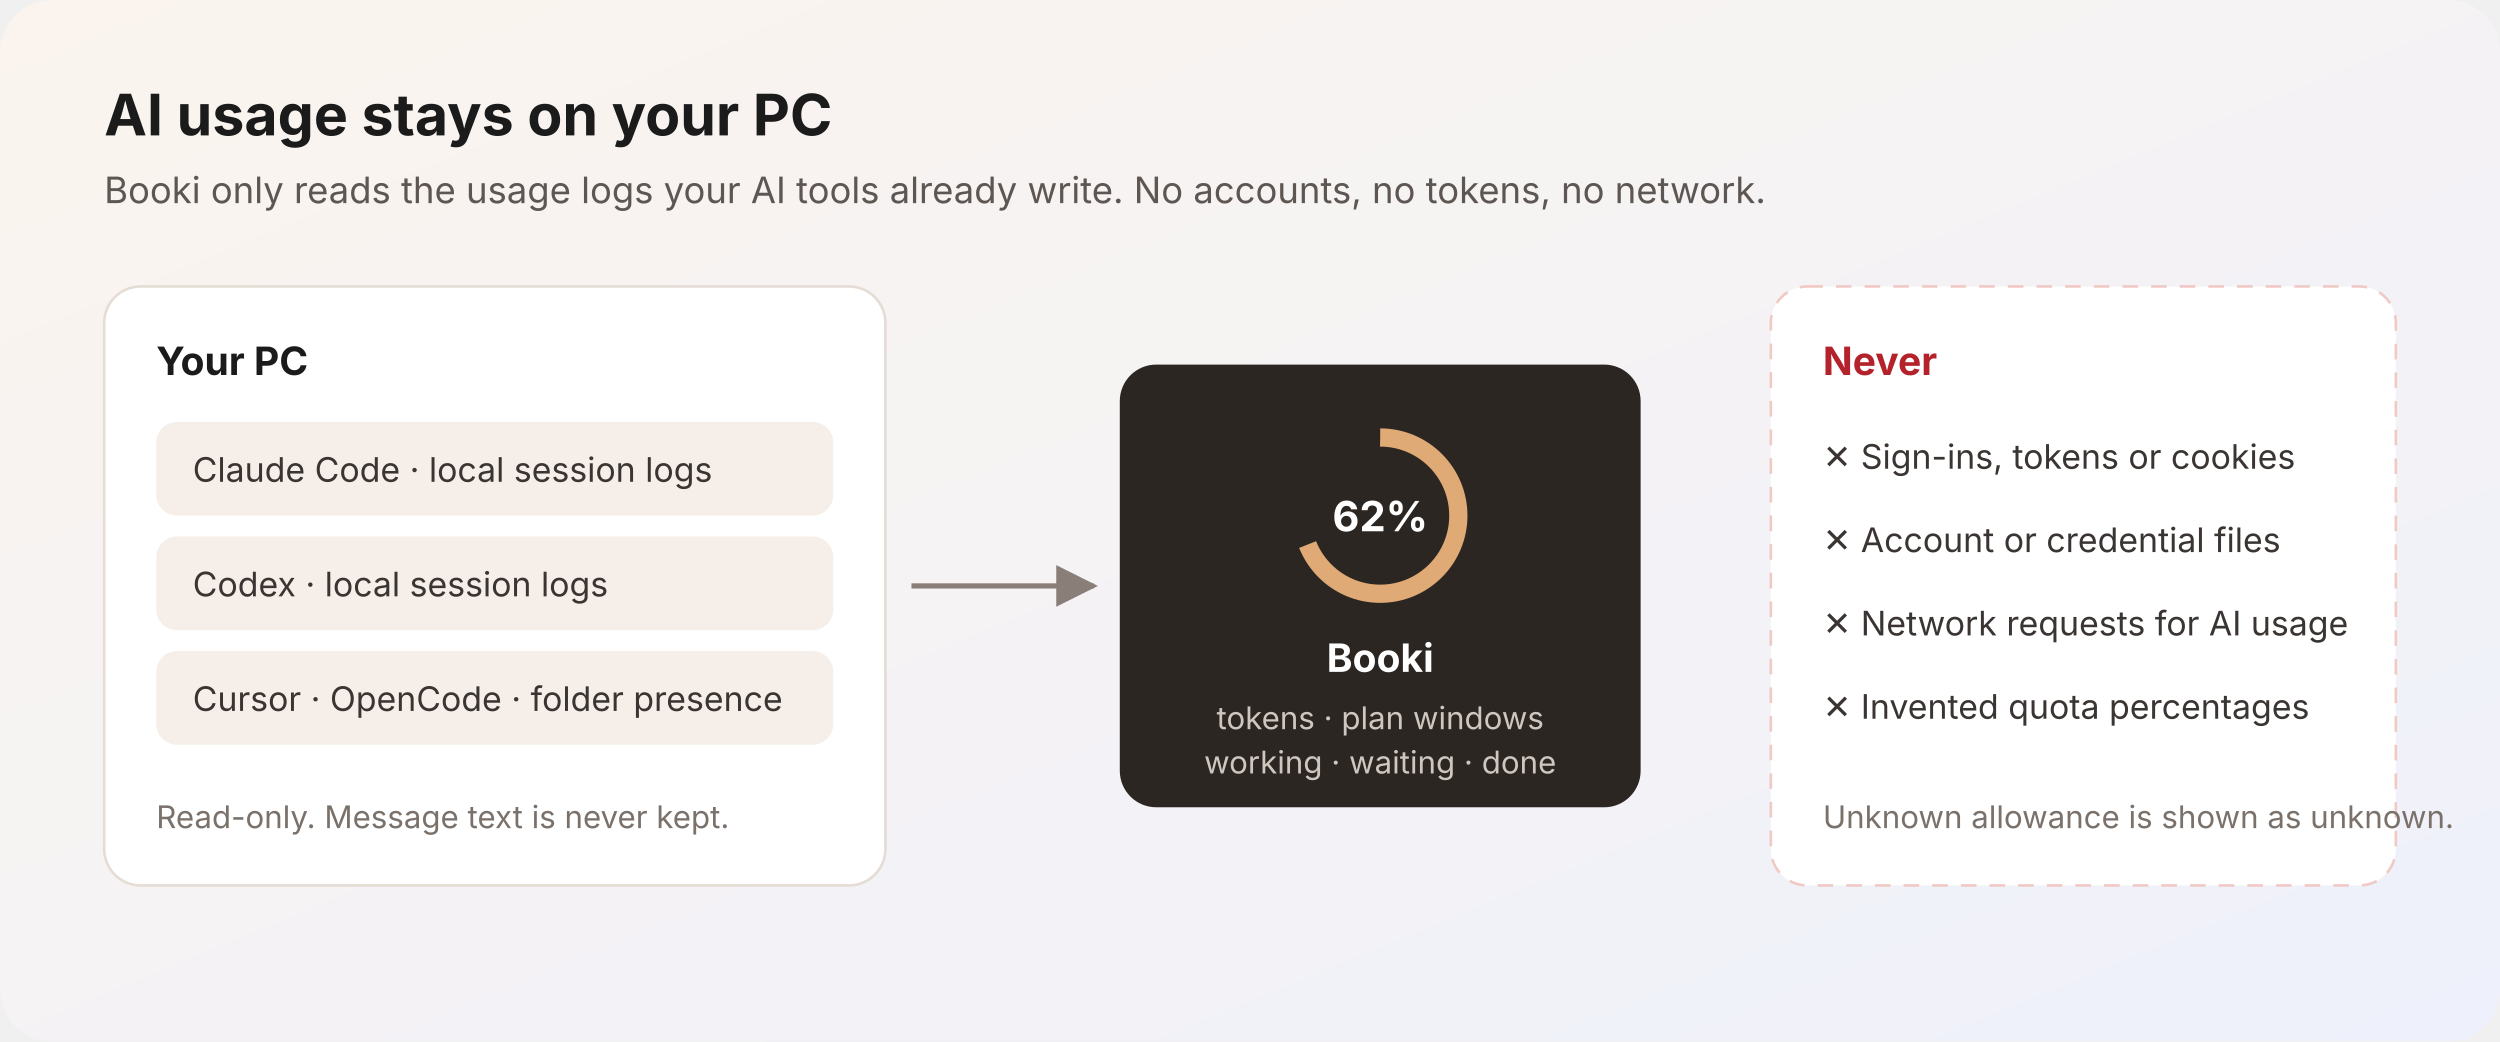
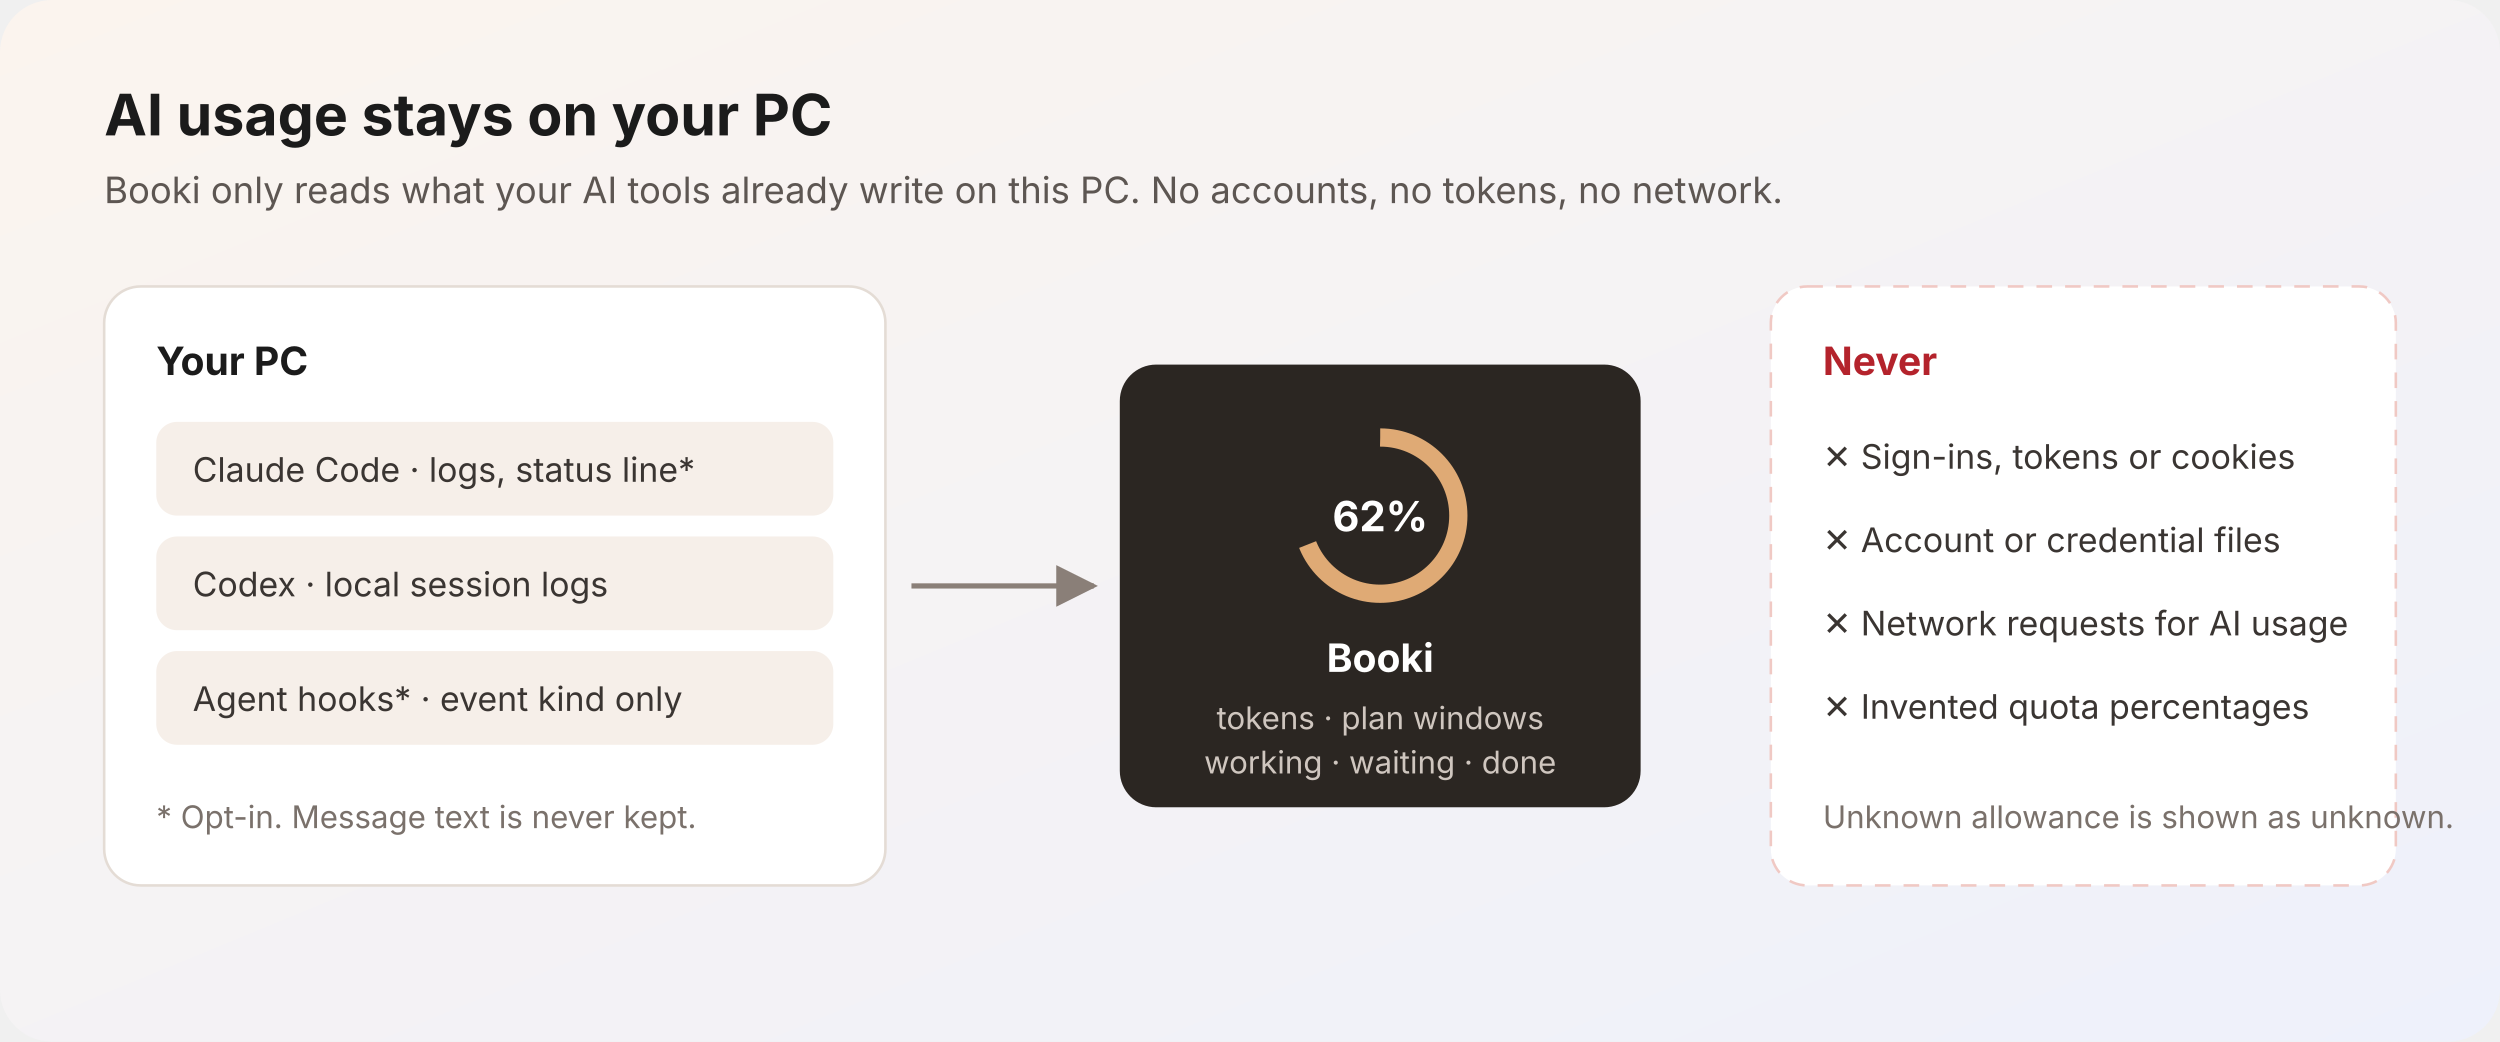
<svg xmlns="http://www.w3.org/2000/svg" viewBox="0 0 960 400" width="960" height="400" font-family="Segoe UI, Inter, system-ui, sans-serif">
  <defs>
    <linearGradient id="bg" x1="0" y1="0" x2="1" y2="1">
      <stop offset="0" stop-color="#fbf4ee" />
      <stop offset="1" stop-color="#eef1fb" />
    </linearGradient>
    <marker id="arrow" viewBox="0 0 10 10" refX="9" refY="5" markerWidth="8" markerHeight="8" orient="auto">
      <path d="M0 0 10 5 0 10z" fill="#8a7f78" />
    </marker>
  </defs>
  <rect width="960" height="400" rx="20" fill="url(#bg)" />
  <text x="40" y="52" font-size="22" font-weight="700" fill="#1b1b1b">AI usage stays on your PC</text>
-   <text x="40" y="78" font-size="14" fill="#5d5652">Booki only reads the usage logs your AI tools already write. No accounts, no tokens, no network.</text>
+   <text x="40" y="78" font-size="14" fill="#5d5652">Booki only reads what your AI tools already write on this PC. No accounts, no tokens, no network.</text>
  <g transform="translate(40 110)">
    <rect width="300" height="230" rx="14" fill="#fff" stroke="#e4dcd5" />
    <text x="20" y="34" font-size="15" font-weight="700" fill="#1b1b1b">Your PC</text>
    <g font-size="13" fill="#3a3532">
      <rect x="20" y="52" width="260" height="36" rx="8" fill="#f6efe9" />
-       <text x="34" y="75">Claude Code · local session logs</text>
+       <text x="34" y="75">Claude Code · logs, status line*</text>
      <rect x="20" y="96" width="260" height="36" rx="8" fill="#f6efe9" />
      <text x="34" y="119">Codex · local session logs</text>
      <rect x="20" y="140" width="260" height="36" rx="8" fill="#f6efe9" />
-       <text x="34" y="163">Cursor · OpenCode · folder presence</text>
+       <text x="34" y="163">Agent hooks* · event kind only</text>
    </g>
-     <text x="20" y="208" font-size="12" fill="#7a716b">Read-only. Message text is never kept.</text>
+     <text x="20" y="208" font-size="12" fill="#7a716b">* Opt-in. Message text is never kept.</text>
  </g>
  <path d="M350 225 H 420" stroke="#8a7f78" stroke-width="2" fill="none" marker-end="url(#arrow)" />
  <g transform="translate(430 140)">
    <rect width="200" height="170" rx="14" fill="#2b2622" />
    <circle cx="100" cy="58" r="30" fill="none" stroke="#dfaa75" stroke-width="7" stroke-dasharray="130 200" transform="rotate(-90 100 58)" />
    <text x="100" y="64" font-size="16" font-weight="700" fill="#fff" text-anchor="middle">62%</text>
    <text x="100" y="118" font-size="15" font-weight="700" fill="#fff" text-anchor="middle">Booki</text>
    <text x="100" y="140" font-size="12" fill="#cfc6bf" text-anchor="middle">tokens · plan windows</text>
    <text x="100" y="157" font-size="12" fill="#cfc6bf" text-anchor="middle">working · waiting · done</text>
  </g>
  <g transform="translate(680 110)">
    <rect width="240" height="230" rx="14" fill="#fff" stroke="#f0c9c4" stroke-dasharray="6 5" />
    <text x="20" y="34" font-size="15" font-weight="700" fill="#b4232c">Never</text>
    <g font-size="13" fill="#3a3532">
      <text x="20" y="70">✕  Sign-ins, tokens or cookies</text>
      <text x="20" y="102">✕  Account or credential files</text>
      <text x="20" y="134">✕  Network requests for AI usage</text>
      <text x="20" y="166">✕  Invented quota percentages</text>
    </g>
    <text x="20" y="208" font-size="12" fill="#7a716b">Unknown allowance is shown as unknown.</text>
  </g>
</svg>
